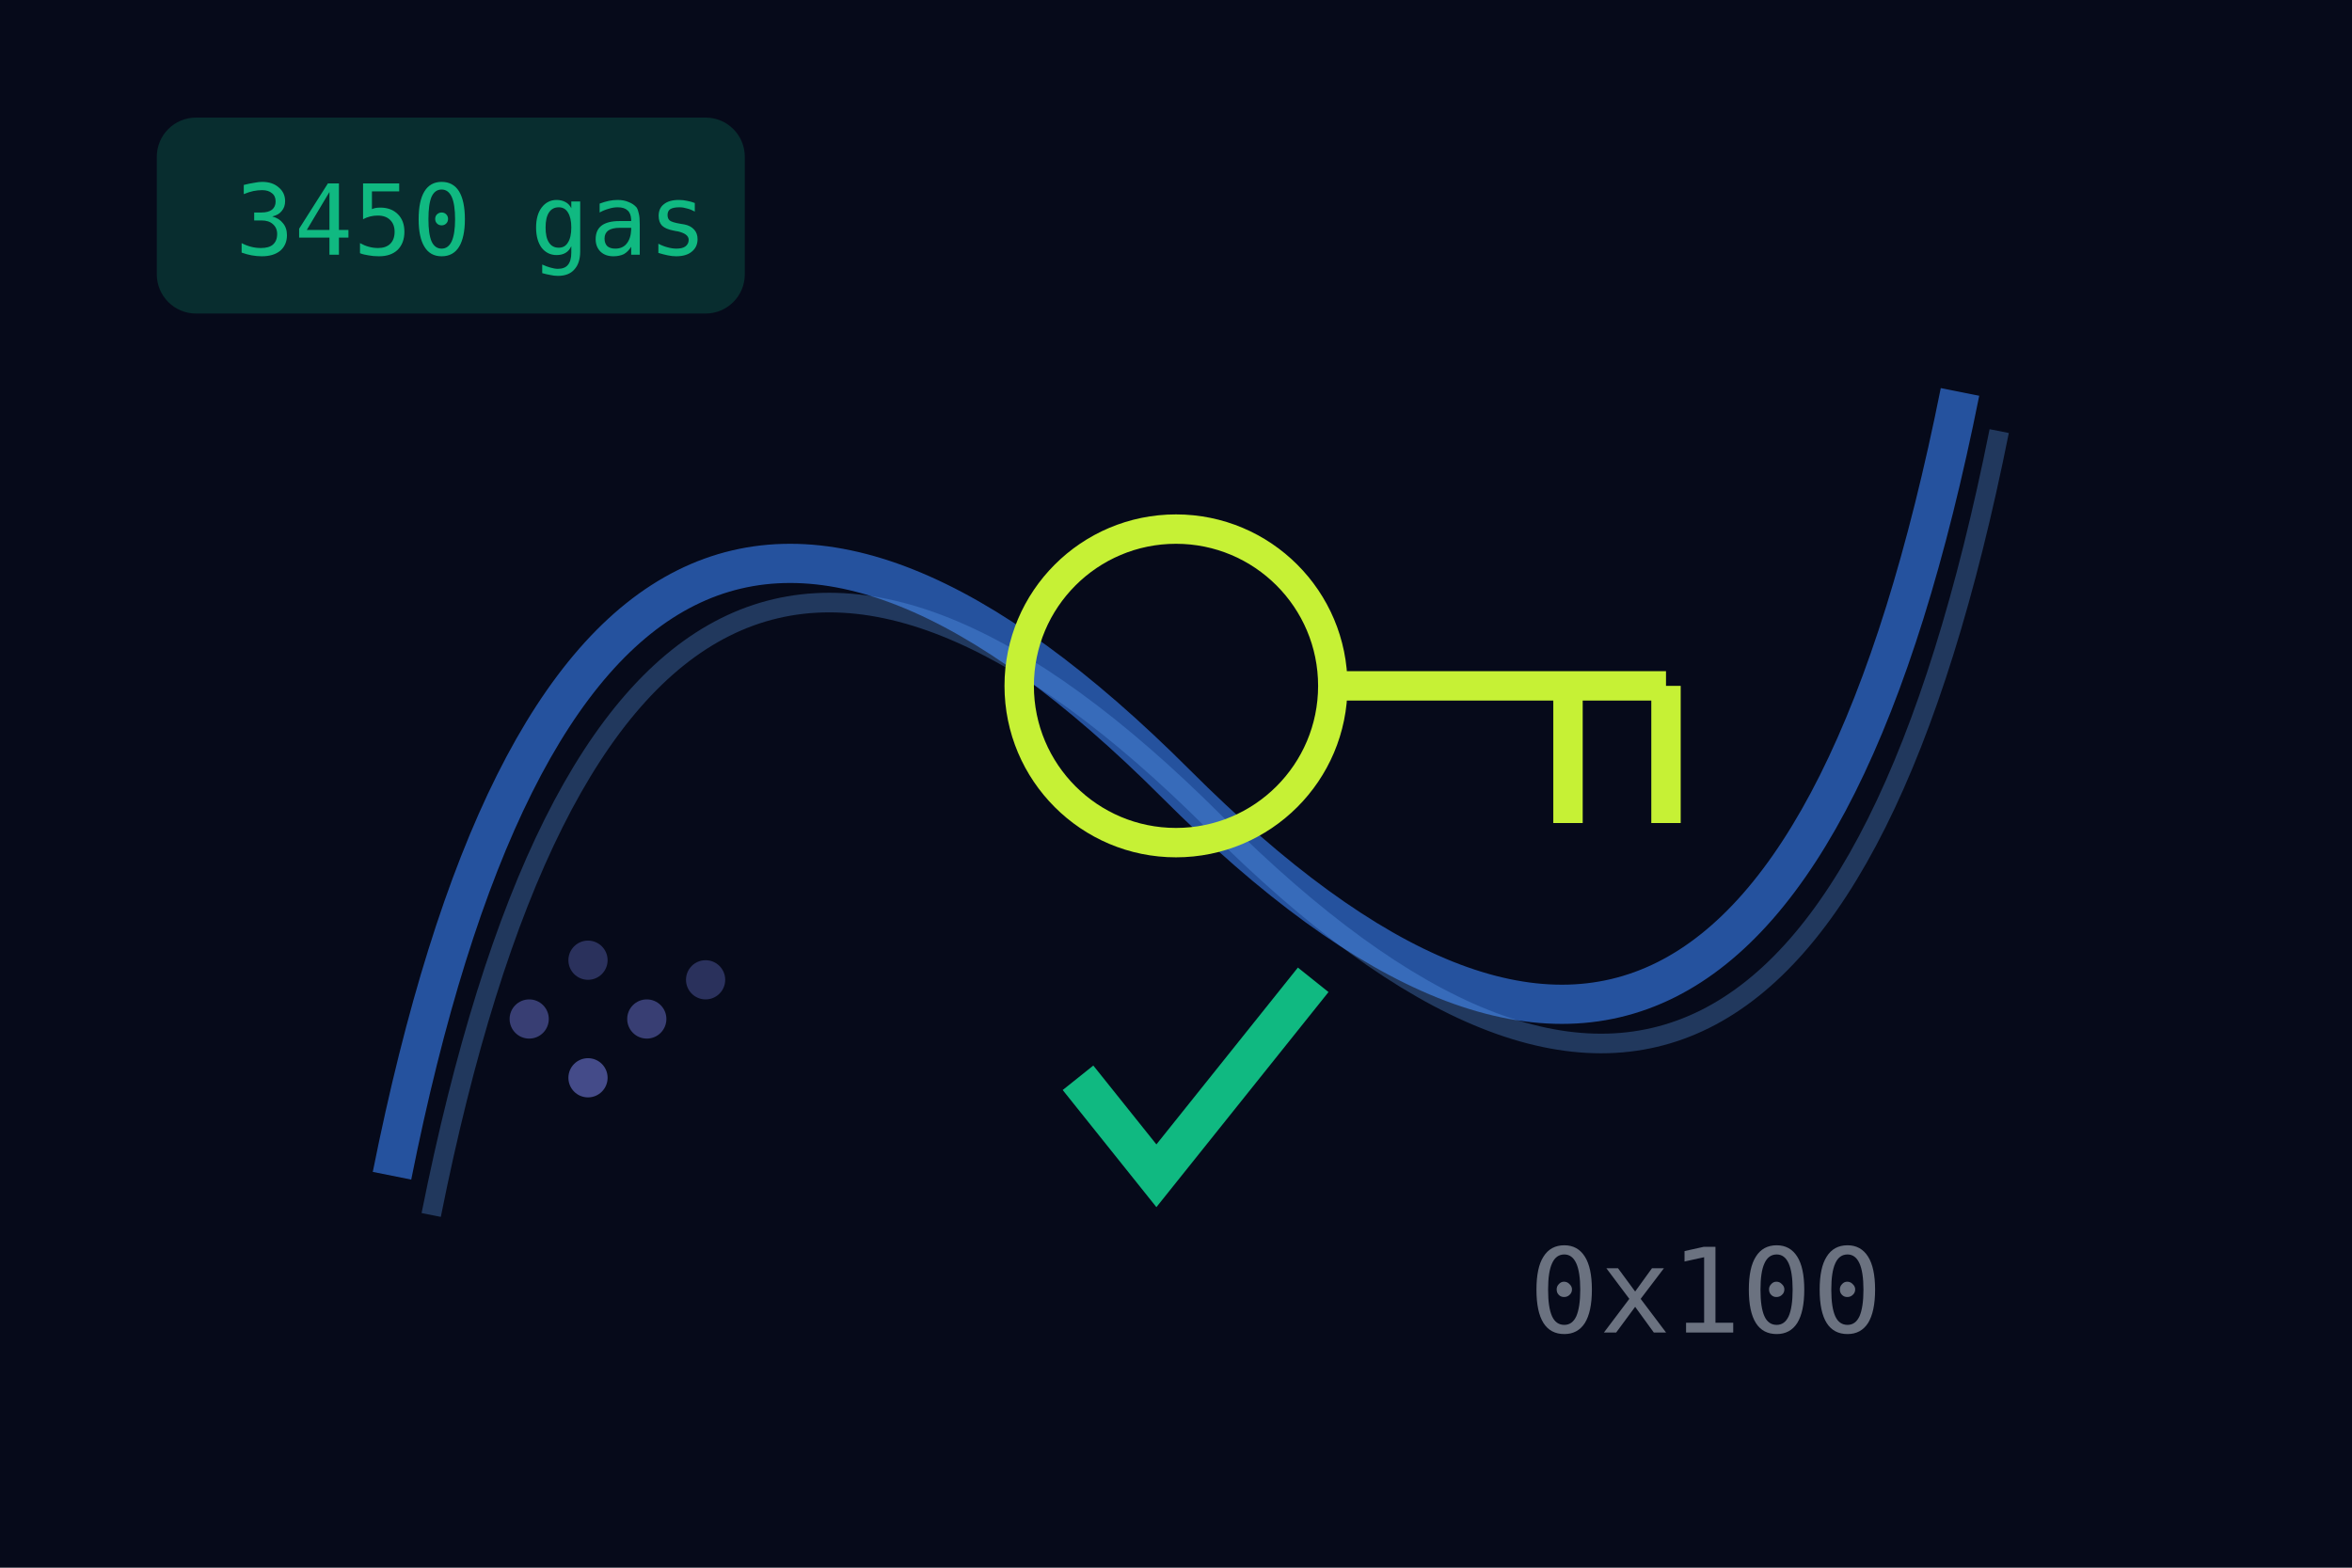
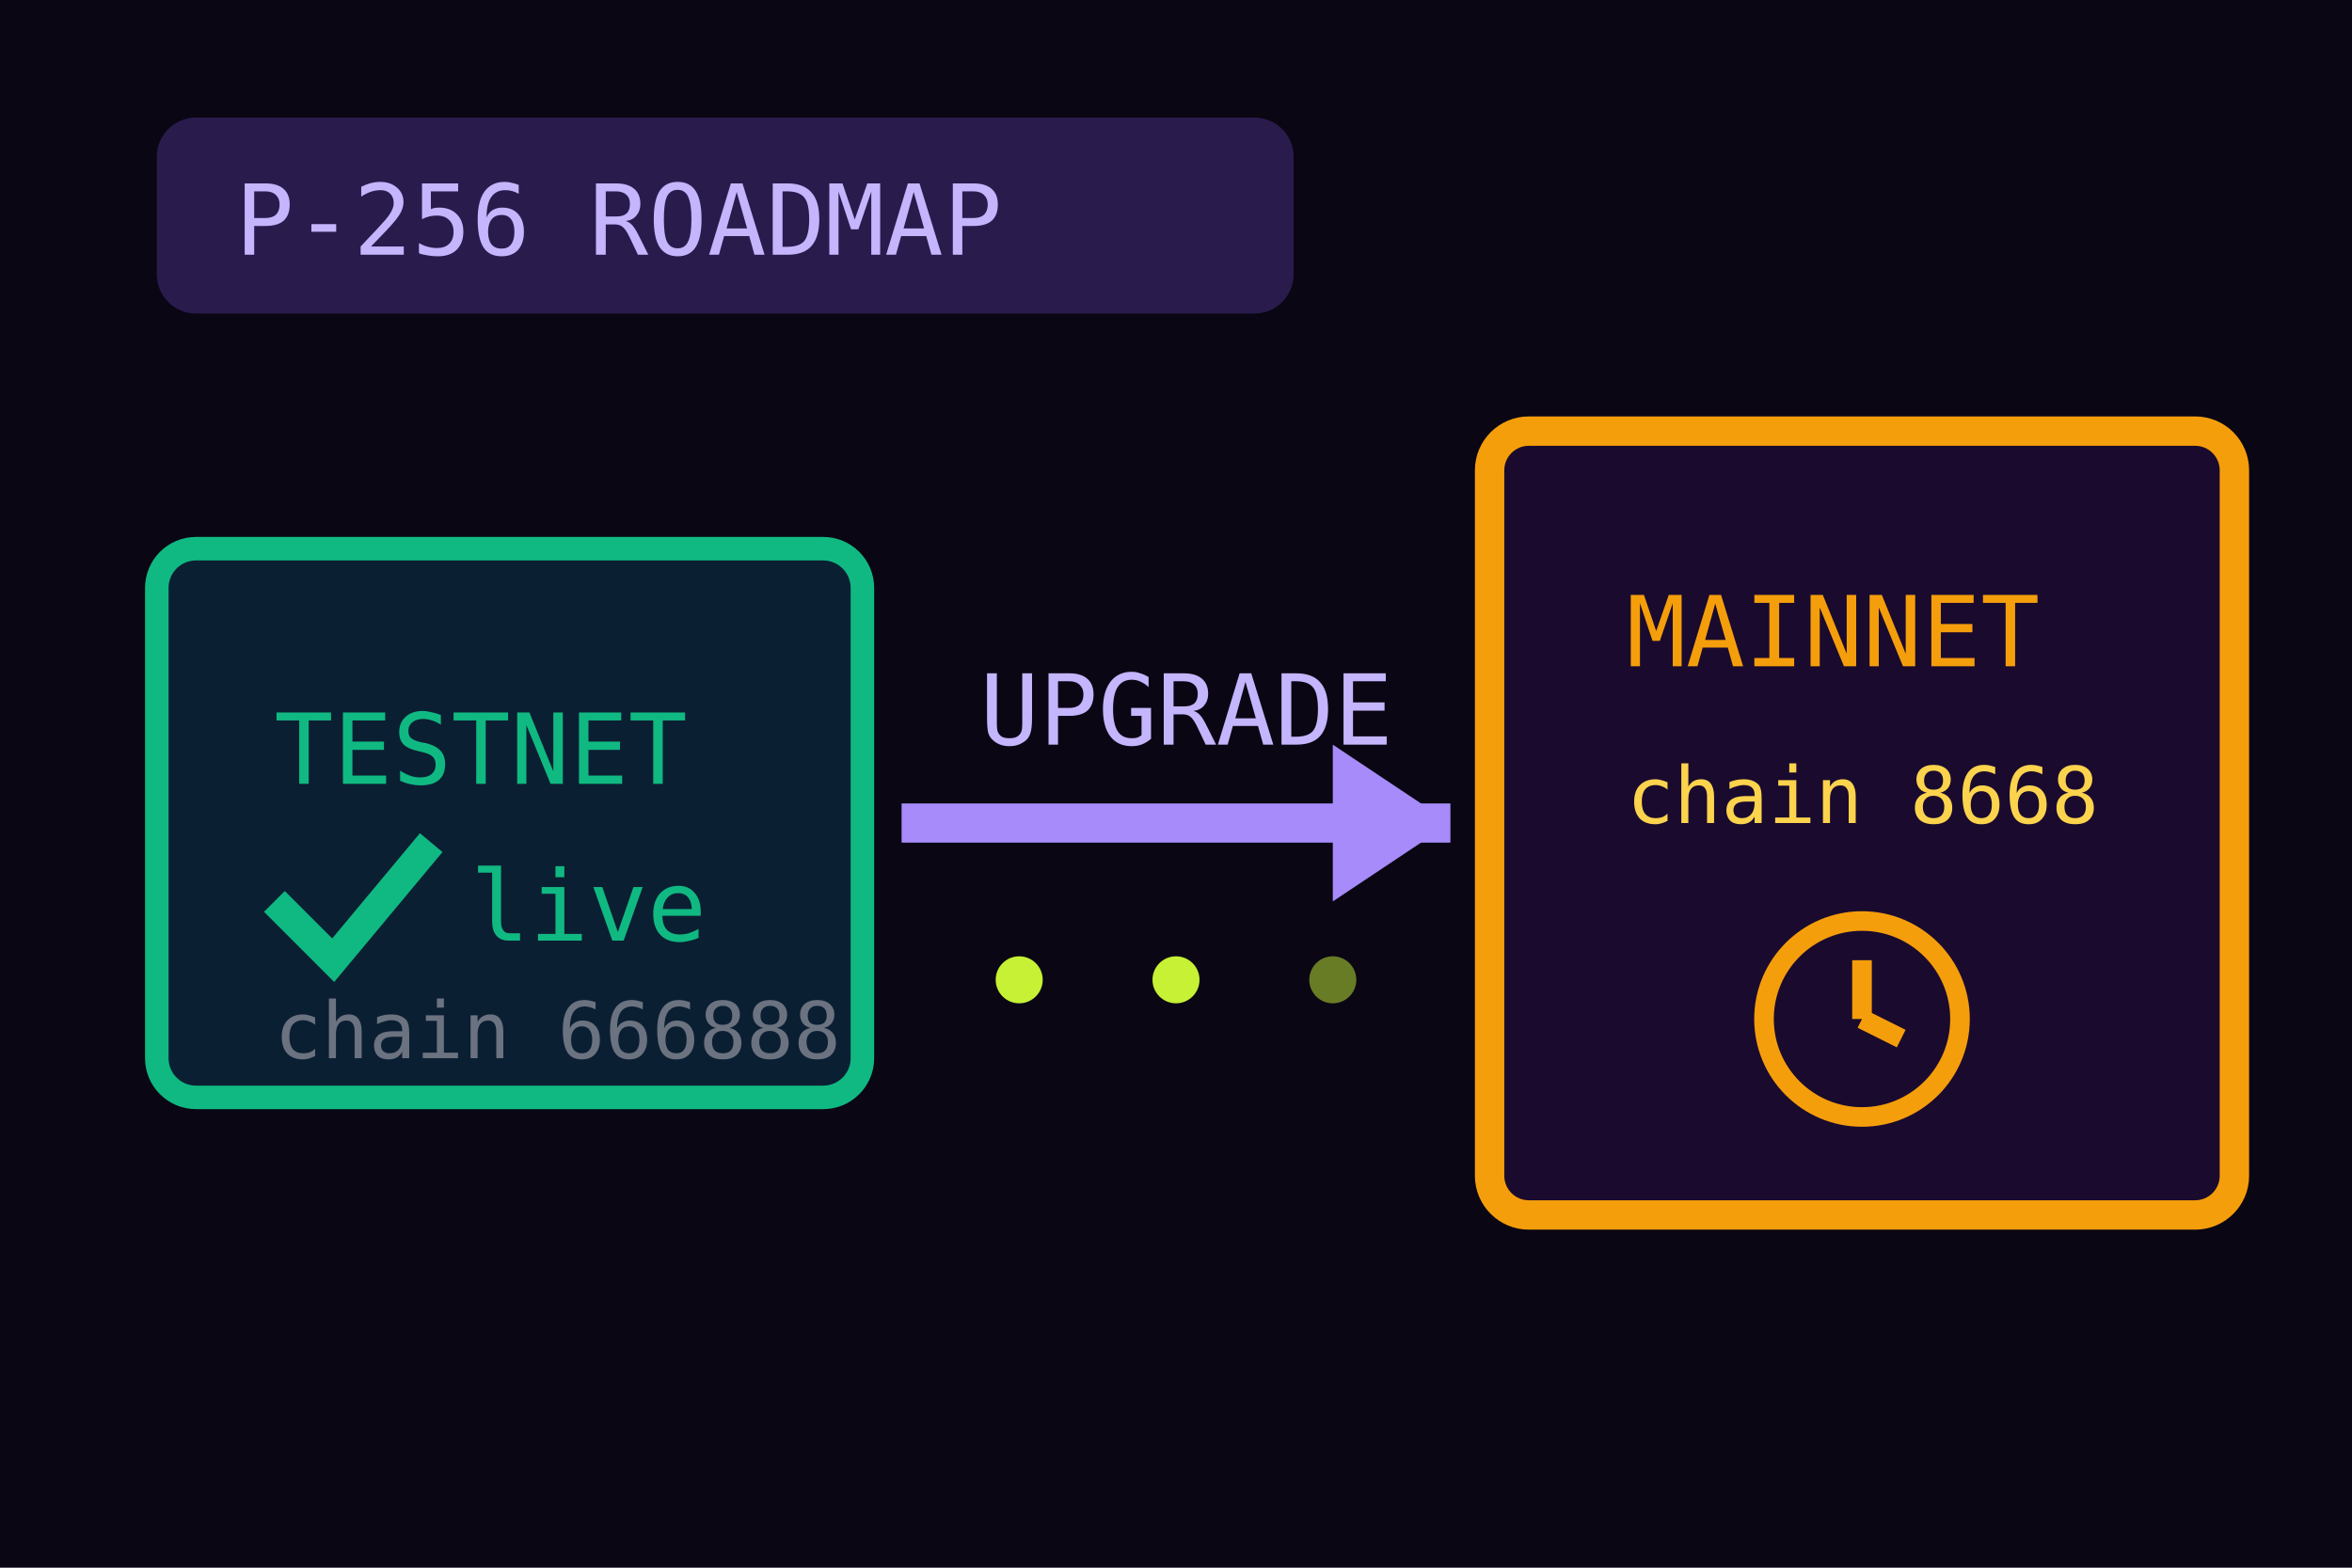
<svg xmlns="http://www.w3.org/2000/svg" width="120" height="80" viewBox="0 0 120 80" style="image-rendering:pixelated;">
-   <rect width="120" height="80" fill="#060a1a" />
-   <path d="M20,60 Q30,10 60,40 Q90,70 100,20" stroke="#3B82F6" stroke-width="2" fill="none" opacity="0.6" />
-   <path d="M20,60 Q30,10 60,40 Q90,70 100,20" stroke="#60A5FA" stroke-width="1" fill="none" opacity="0.3" transform="translate(2,2)" />
-   <circle cx="60" cy="35" r="8" stroke="#C6F135" stroke-width="1.5" fill="none" />
-   <line x1="68" y1="35" x2="85" y2="35" stroke="#C6F135" stroke-width="1.5" />
-   <line x1="80" y1="35" x2="80" y2="42" stroke="#C6F135" stroke-width="1.5" />
-   <line x1="85" y1="35" x2="85" y2="42" stroke="#C6F135" stroke-width="1.5" />
-   <polyline points="55,55 59,60 67,50" stroke="#10B981" stroke-width="2" fill="none" />
-   <circle cx="30" cy="55" r="1" fill="#818CF8" opacity="0.5" />
-   <circle cx="33" cy="52" r="1" fill="#818CF8" opacity="0.4" />
-   <circle cx="36" cy="50" r="1" fill="#818CF8" opacity="0.3" />
-   <circle cx="27" cy="52" r="1" fill="#818CF8" opacity="0.4" />
-   <circle cx="30" cy="49" r="1" fill="#818CF8" opacity="0.3" />
-   <text x="78" y="68" font-family="monospace" font-size="6" fill="#6B7280">0x100</text>
-   <rect x="8" y="6" width="30" height="10" rx="2" fill="#10B981" opacity="0.2" />
-   <text x="12" y="13" font-family="monospace" font-size="5" fill="#10B981">3450 gas</text>
+   <rect width="120" height="80" fill="#0a0614" />
+   <rect x="8" y="28" width="36" height="28" rx="2" fill="#0B1F33" stroke="#10B981" stroke-width="1.2" />
+   <text x="14" y="40" font-family="monospace" font-size="5" fill="#10B981">TESTNET</text>
+   <polyline points="14,46 17,49 22,43" stroke="#10B981" stroke-width="1.5" fill="none" />
+   <text x="24" y="48" font-family="monospace" font-size="5" fill="#10B981">live</text>
+   <text x="14" y="54" font-family="monospace" font-size="4" fill="#6B7280">chain 666888</text>
+   <line x1="46" y1="42" x2="74" y2="42" stroke="#A78BFA" stroke-width="2" />
+   <polygon points="74,42 68,38 68,46" fill="#A78BFA" />
+   <text x="50" y="38" font-family="monospace" font-size="5" fill="#C4B5FD">UPGRADE</text>
+   <circle cx="52" cy="50" r="1.2" fill="#C6F135" />
+   <circle cx="60" cy="50" r="1.2" fill="#C6F135" />
+   <circle cx="68" cy="50" r="1.2" fill="#C6F135" opacity="0.5" />
+   <rect x="76" y="22" width="38" height="40" rx="2" fill="#1A0A2E" stroke="#F59E0B" stroke-width="1.5" />
+   <text x="83" y="34" font-family="monospace" font-size="5" fill="#F59E0B">MAINNET</text>
+   <text x="83" y="42" font-family="monospace" font-size="4" fill="#FCD34D">chain 8668</text>
+   <circle cx="95" cy="52" r="5" fill="none" stroke="#F59E0B" stroke-width="1" />
+   <line x1="95" y1="52" x2="95" y2="49" stroke="#F59E0B" stroke-width="1" />
+   <line x1="95" y1="52" x2="97" y2="53" stroke="#F59E0B" stroke-width="1" />
+   <rect x="8" y="6" width="58" height="10" rx="2" fill="#8B5CF6" opacity="0.25" />
+   <text x="12" y="13" font-family="monospace" font-size="5" fill="#C4B5FD">P-256 ROADMAP</text>
</svg>
